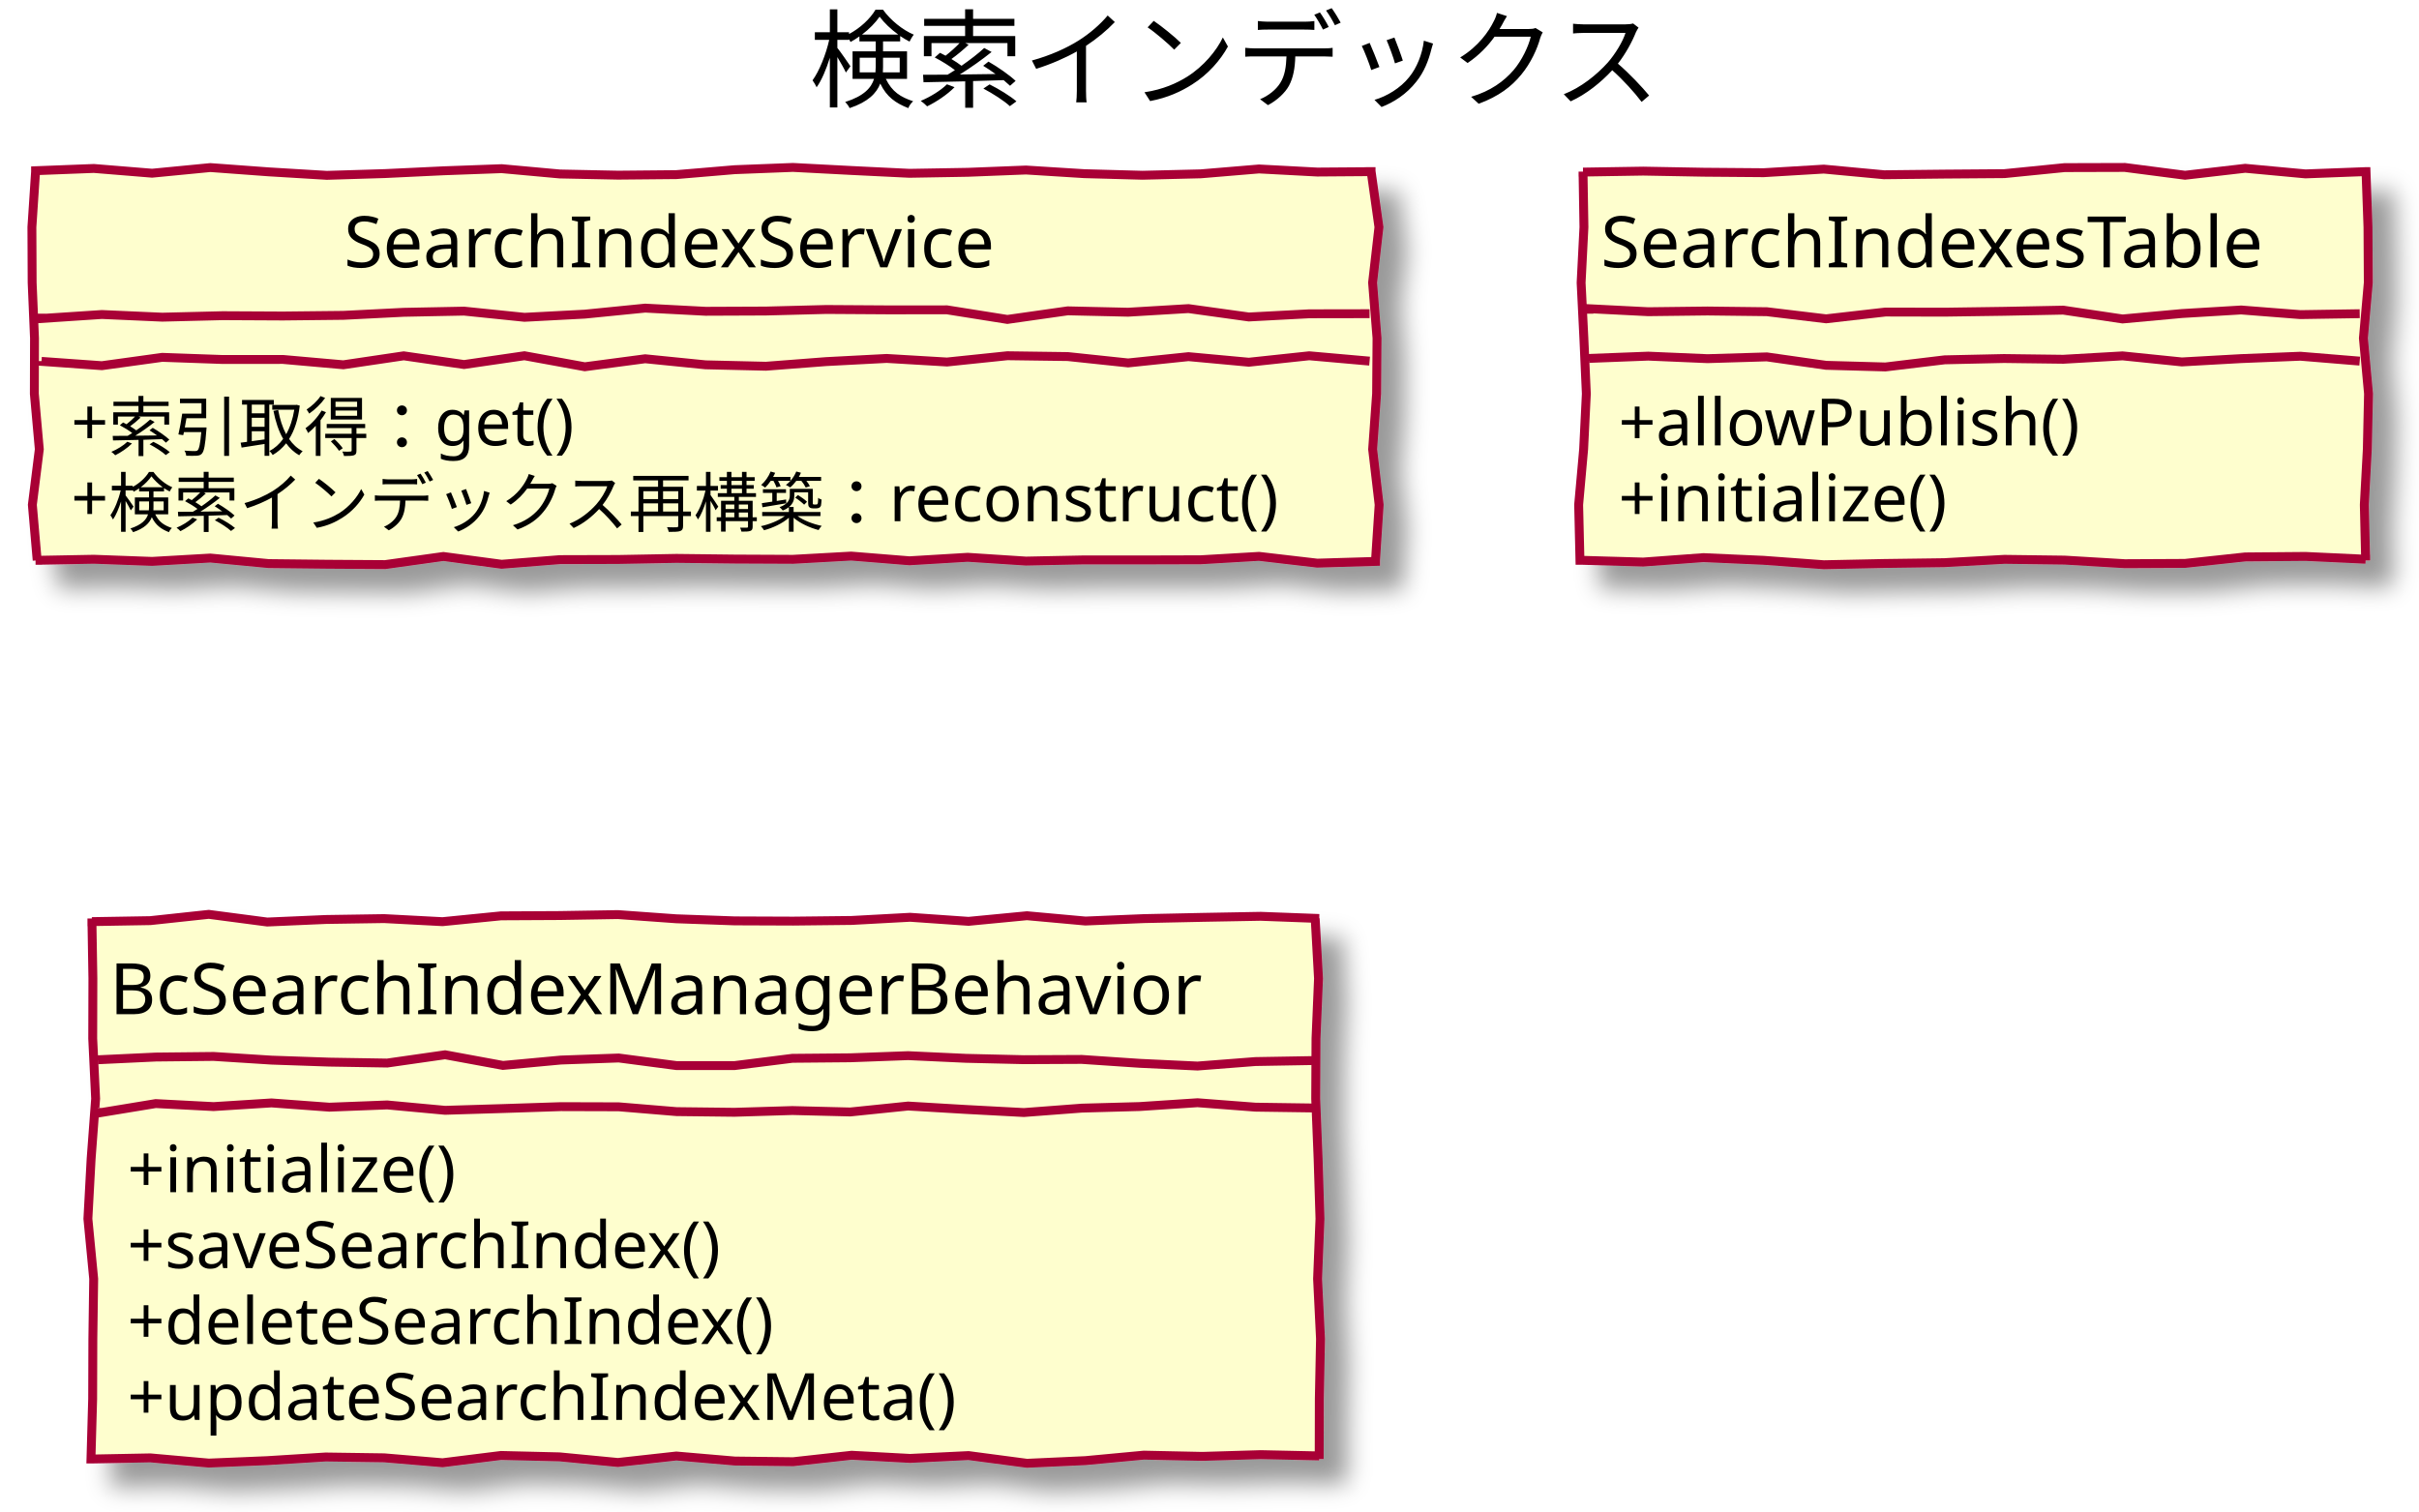
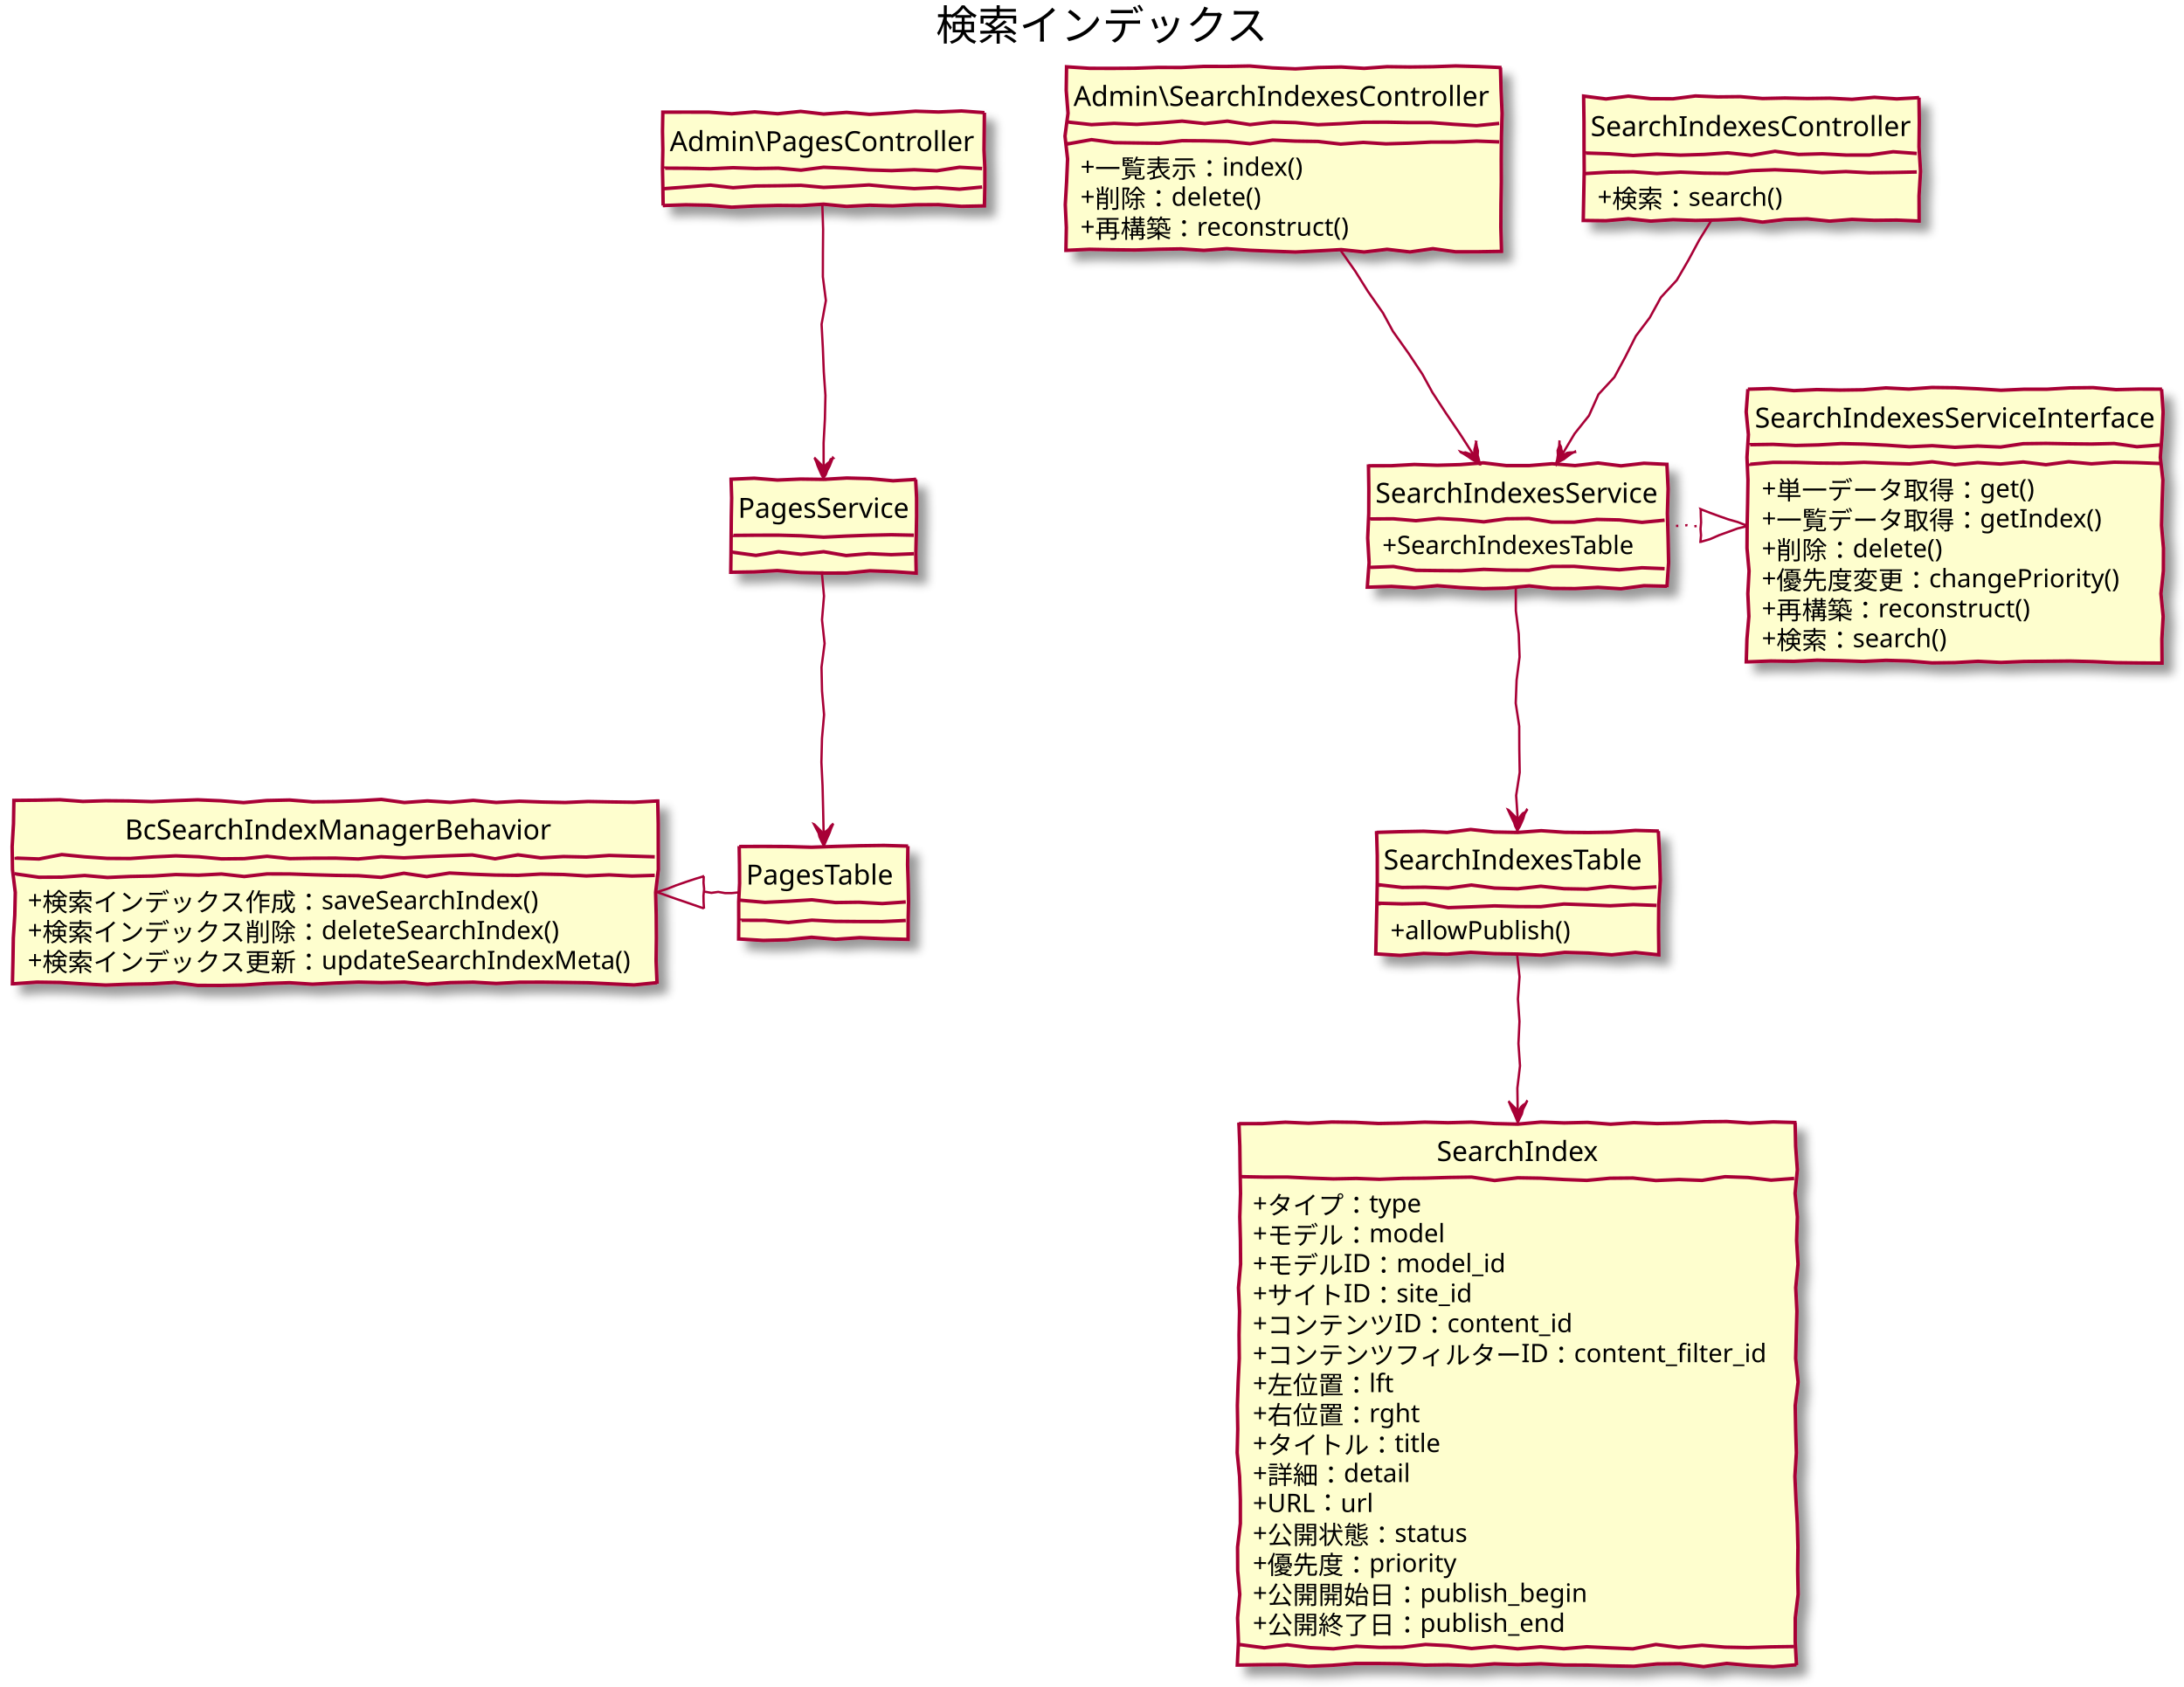
- <svg xmlns="http://www.w3.org/2000/svg" contentScriptType="application/ecmascript" contentStyleType="text/css" height="255px" preserveAspectRatio="none" style="width:408px;height:255px;" version="1.1" viewBox="0 0 408 255" width="408px" zoomAndPan="magnify">
+ <svg xmlns="http://www.w3.org/2000/svg" contentScriptType="application/ecmascript" contentStyleType="text/css" height="729px" preserveAspectRatio="none" style="width:944px;height:729px;" version="1.1" viewBox="0 0 944 729" width="944px" zoomAndPan="magnify">
  <defs>
-     <filter height="300%" id="f46t9b0" width="300%" x="-1" y="-1">
+     <filter height="300%" id="fiwjesx" width="300%" x="-1" y="-1">
      <feGaussianBlur result="blurOut" stdDeviation="2.0" />
      <feColorMatrix in="blurOut" result="blurOut2" type="matrix" values="0 0 0 0 0 0 0 0 0 0 0 0 0 0 0 0 0 0 .4 0" />
      <feOffset dx="4.0" dy="4.0" in="blurOut2" result="blurOut3" />
      <feBlend in="SourceGraphic" in2="blurOut3" mode="normal" />
    </filter>
  </defs>
  <g>
-     <text fill="#000000" font-family="sans-serif" font-size="18" lengthAdjust="spacingAndGlyphs" textLength="144" x="136.5" y="16.708">検索インデックス</text>
-     <polygon fill="#FEFECE" filter="url(#f46t9b0)" points="6,28.953,6,28.799,15.826,28.419,25.652,29.222,35.478,28.269,45.304,28.992,55.13,29.584,64.957,29.282,74.783,28.815,84.609,28.455,94.435,29.351,104.261,29.551,114.087,29.458,123.913,28.627,133.739,28.245,143.565,28.759,153.391,29.238,163.217,29.07,173.043,28.683,182.87,29.298,192.696,29.567,202.522,29.327,212.348,28.505,222.174,29.026,232,28.953,231.263,28.953,232.579,38.321,231.508,47.69,232.256,57.058,232.185,66.426,231.515,75.795,232.613,85.163,232,94.531,232,94.713,222.174,95.005,212.348,93.859,202.522,94.435,192.696,94.462,182.87,94.456,173.043,94.655,163.217,94.017,153.391,94.606,143.565,93.812,133.739,94.359,123.913,94.314,114.087,94.2,104.261,94.385,94.435,94.412,84.609,95.194,74.783,93.879,64.957,95.25,55.13,95.187,45.304,95.078,35.478,94.144,25.652,94.708,15.826,94.347,6,94.531,6.271,94.531,5.457,85.163,6.63,75.795,5.793,66.426,5.82,57.058,5.423,47.69,5.381,38.321,6,28.953" style="stroke: #A80036; stroke-width: 1.5;" />
-     <text fill="#000000" font-family="sans-serif" font-size="12" lengthAdjust="spacingAndGlyphs" textLength="122" x="58" y="45.092">SearchIndexService</text>
-     <path d="M7,52.922 L7,53.73 L17.182,53.058 L27.364,53.509 L37.545,53.258 L47.727,53.311 L57.909,53.201 L68.091,52.688 L78.273,52.488 L88.454,53.532 L98.636,52.997 L108.818,51.981 L119,52.515 L129.182,52.473 L139.364,52.21 L149.546,52.275 L159.727,52.272 L169.909,53.89 L180.091,52.441 L190.273,52.671 L200.454,52.062 L210.636,53.477 L220.818,52.94 L231,52.922 " fill="#FEFECE" style="stroke: #A80036; stroke-width: 1.5;" />
-     <path d="M7,60.922 L7,60.966 L17.182,61.692 L27.364,60.286 L37.545,60.648 L47.727,60.64 L57.909,61.541 L68.091,60.031 L78.273,61.498 L88.454,60.015 L98.636,61.874 L108.818,60.525 L119,61.547 L129.182,61.785 L139.364,61.003 L149.546,60.471 L159.727,61.072 L169.909,60.014 L180.091,60.153 L190.273,61.229 L200.454,60.169 L210.636,61.108 L220.818,60.022 L231,60.922 " fill="#FEFECE" style="stroke: #A80036; stroke-width: 1.5;" />
-     <text fill="#000000" font-family="sans-serif" font-size="11" lengthAdjust="spacingAndGlyphs" textLength="90" x="12" y="75.132">+索引取得：get()</text>
-     <text fill="#000000" font-family="sans-serif" font-size="11" lengthAdjust="spacingAndGlyphs" textLength="214" x="12" y="87.937">+検索インデックス再構築：reconstruct()</text>
-     <polygon fill="#FEFECE" filter="url(#f46t9b0)" points="267,28.953,267,29.032,277.154,28.868,287.308,29.054,297.462,29.136,307.615,28.529,317.769,29.482,327.923,29.371,338.077,29.293,348.231,28.277,358.385,28.248,368.538,29.566,378.692,28.392,388.846,29.338,399,28.953,399.064,28.953,399.394,38.321,399.448,47.69,398.622,57.058,399.486,66.426,399.283,75.795,398.777,85.163,399,94.531,399,94.343,388.846,93.869,378.692,93.956,368.538,95.047,358.385,95.098,348.231,94.492,338.077,94.362,327.923,94.925,317.769,95.062,307.615,95.274,297.462,94.526,287.308,94.073,277.154,94.82,267,94.531,266.484,94.531,266.262,85.163,267.103,75.795,267.56,66.426,267.144,57.058,266.679,47.69,267.155,38.321,267,28.953" style="stroke: #A80036; stroke-width: 1.5;" />
-     <text fill="#000000" font-family="sans-serif" font-size="12" lengthAdjust="spacingAndGlyphs" textLength="126" x="270" y="45.092">SearchIndexesTable</text>
-     <path d="M268,52.922 L268,52.08 L278,52.587 L288,52.467 L298,52.587 L308,53.786 L318,52.642 L328,52.663 L338,52.521 L348,52.322 L358,53.812 L368,52.895 L378,52.295 L388,53.078 L398,52.922 " fill="#FEFECE" style="stroke: #A80036; stroke-width: 1.5;" />
-     <path d="M268,60.922 L268,60.466 L278,60.081 L288,60.509 L298,60.209 L308,61.63 L318,61.907 L328,60.704 L338,60.483 L348,60.611 L358,60.038 L368,61.059 L378,60.5 L388,60.097 L398,60.922 " fill="#FEFECE" style="stroke: #A80036; stroke-width: 1.5;" />
-     <text fill="#000000" font-family="sans-serif" font-size="11" lengthAdjust="spacingAndGlyphs" textLength="87" x="273" y="75.132">+allowPublish()</text>
-     <text fill="#000000" font-family="sans-serif" font-size="11" lengthAdjust="spacingAndGlyphs" textLength="62" x="273" y="87.937">+initialize()</text>
-     <polygon fill="#FEFECE" filter="url(#f46t9b0)" points="15.5,154.953,15.5,155.482,25.357,155.315,35.214,154.255,45.071,155.551,54.929,155.123,64.786,154.971,74.643,155.49,84.5,154.508,94.357,154.456,104.214,154.295,114.071,155.004,123.929,155.357,133.786,155.395,143.643,155.285,153.5,154.749,163.357,155.434,173.214,154.487,183.071,155.383,192.929,154.974,202.786,154.764,212.643,154.585,222.5,154.953,221.825,154.953,222.387,165.085,221.963,175.217,221.912,185.349,222.318,195.481,222.632,205.613,222.228,215.745,222.723,225.877,222.522,236.009,222.5,246.141,222.5,245.616,212.643,245.403,202.786,245.697,192.929,245.489,183.071,246.412,173.214,246.863,163.357,245.561,153.5,246.04,143.643,245.509,133.786,246.596,123.929,246.482,114.071,245.635,104.214,246.725,94.357,245.777,84.5,245.542,74.643,246.771,64.786,245.94,54.929,245.8,45.071,246.417,35.214,246.828,25.357,245.95,15.5,246.141,15.343,246.141,15.627,236.009,15.661,225.877,15.802,215.745,14.825,205.613,15.371,195.481,16.13,185.349,15.638,175.217,15.667,165.085,15.5,154.953" style="stroke: #A80036; stroke-width: 1.5;" />
-     <text fill="#000000" font-family="sans-serif" font-size="12" lengthAdjust="spacingAndGlyphs" textLength="201" x="18.5" y="171.092">BcSearchIndexManagerBehavior</text>
-     <path d="M16.5,178.922 L16.5,178.788 L26.262,178.329 L36.024,178.226 L45.786,178.848 L55.548,179.184 L65.309,179.342 L75.071,177.945 L84.833,179.744 L94.595,178.836 L104.357,178.489 L114.119,179.772 L123.881,179.772 L133.643,178.543 L143.405,178.455 L153.167,178.094 L162.929,178.545 L172.69,178.774 L182.452,178.729 L192.214,179.387 L201.976,179.846 L211.738,179.09 L221.5,178.922 " fill="#FEFECE" style="stroke: #A80036; stroke-width: 1.5;" />
-     <path d="M16.5,186.922 L16.5,187.786 L26.262,186.179 L36.024,186.687 L45.786,186.068 L55.548,186.787 L65.309,186.409 L75.071,187.314 L84.833,187.017 L94.595,186.696 L104.357,186.724 L114.119,187.535 L123.881,187.648 L133.643,187.353 L143.405,187.596 L153.167,186.593 L162.929,187.171 L172.69,187.689 L182.452,186.948 L192.214,186.679 L201.976,186.035 L211.738,186.783 L221.5,186.922 " fill="#FEFECE" style="stroke: #A80036; stroke-width: 1.5;" />
-     <text fill="#000000" font-family="sans-serif" font-size="11" lengthAdjust="spacingAndGlyphs" textLength="62" x="21.5" y="201.132">+initialize()</text>
-     <text fill="#000000" font-family="sans-serif" font-size="11" lengthAdjust="spacingAndGlyphs" textLength="114" x="21.5" y="213.937">+saveSearchIndex()</text>
-     <text fill="#000000" font-family="sans-serif" font-size="11" lengthAdjust="spacingAndGlyphs" textLength="122" x="21.5" y="226.742">+deleteSearchIndex()</text>
-     <text fill="#000000" font-family="sans-serif" font-size="11" lengthAdjust="spacingAndGlyphs" textLength="153" x="21.5" y="239.546">+updateSearchIndexMeta()</text>
+     <text fill="#000000" font-family="sans-serif" font-size="18" lengthAdjust="spacingAndGlyphs" textLength="144" x="404.5" y="17.402">検索インデックス</text>
+     <polygon fill="#FEFECE" filter="url(#fiwjesx)" points="461,29.199,461,28.875,470.895,29.526,480.789,29.558,490.684,29.483,500.579,29.141,510.474,29.183,520.368,28.691,530.263,28.712,540.158,28.529,550.053,29.347,559.947,29.768,569.842,29.172,579.737,28.964,589.632,29.546,599.526,28.821,609.421,28.951,619.316,28.834,629.211,28.492,639.105,28.766,649,29.199,648.552,29.199,648.8,39.074,649.251,48.949,648.969,58.824,648.88,68.698,648.92,78.573,648.759,88.448,648.711,98.323,649,108.197,649,108.641,639.105,108.808,629.211,108.832,619.316,107.476,609.421,108.891,599.526,107.752,589.632,108.919,579.737,107.877,569.842,108.427,559.947,108.93,550.053,108.573,540.158,108.164,530.263,107.475,520.368,108.211,510.474,107.56,500.579,107.728,490.684,108.049,480.789,107.94,470.895,107.74,461,108.197,460.728,108.197,460.908,98.323,460.447,88.448,461.024,78.573,461.449,68.698,460.325,58.824,461.637,48.949,460.857,39.074,461,29.199" style="stroke: #A80036; stroke-width: 1.5;" />
+     <text fill="#000000" font-family="sans-serif" font-size="12" lengthAdjust="spacingAndGlyphs" textLength="182" x="464" y="45.801">Admin\SearchIndexesController</text>
+     <path d="M462,53.332 L462,52.792 L471.789,53.868 L481.579,53.326 L491.368,53.747 L501.158,53.133 L510.947,52.349 L520.737,53.418 L530.526,52.352 L540.316,53.867 L550.105,52.725 L559.895,52.983 L569.684,53.9 L579.474,53.47 L589.263,52.837 L599.053,52.795 L608.842,52.975 L618.632,52.98 L628.421,53.73 L638.211,54.316 L648,53.332 " fill="#FEFECE" style="stroke: #A80036; stroke-width: 1.5;" />
+     <path d="M462,61.332 L462,62.118 L471.789,60.362 L481.579,61.661 L491.368,61.794 L501.158,61.92 L510.947,60.81 L520.737,60.875 L530.526,61.116 L540.316,62.116 L550.105,60.547 L559.895,60.994 L569.684,61.141 L579.474,62.274 L589.263,61.54 L599.053,62.176 L608.842,61.888 L618.632,61.406 L628.421,61.403 L638.211,60.972 L648,61.332 " fill="#FEFECE" style="stroke: #A80036; stroke-width: 1.5;" />
+     <text fill="#000000" font-family="sans-serif" font-size="11" lengthAdjust="spacingAndGlyphs" textLength="102" x="467" y="75.967">+一覧表示：index()</text>
+     <text fill="#000000" font-family="sans-serif" font-size="11" lengthAdjust="spacingAndGlyphs" textLength="82" x="467" y="88.922">+削除：delete()</text>
+     <text fill="#000000" font-family="sans-serif" font-size="11" lengthAdjust="spacingAndGlyphs" textLength="124" x="467" y="101.877">+再構築：reconstruct()</text>
+     <polygon fill="#FEFECE" filter="url(#fiwjesx)" points="684.5,42.199,684.5,41.532,694.167,42.774,703.833,41.564,713.5,42.656,723.167,42.705,732.833,41.474,742.5,41.877,752.167,41.778,761.833,42.582,771.5,42.364,781.167,42.577,790.833,42.444,800.5,42.935,810.167,42.057,819.833,42.748,829.5,42.199,829.434,42.199,829.581,52.817,829.447,63.434,830.12,74.052,829.468,84.669,829.5,95.287,829.5,95.539,819.833,95.124,810.167,95.239,800.5,94.814,790.833,95.575,781.167,94.587,771.5,94.852,761.833,96.001,752.167,94.612,742.5,95.074,732.833,95.271,723.167,94.934,713.5,95.566,703.833,94.553,694.167,95.398,684.5,95.287,684.333,95.287,684.538,84.669,684.746,74.052,684.669,63.434,684.652,52.817,684.5,42.199" style="stroke: #A80036; stroke-width: 1.5;" />
+     <text fill="#000000" font-family="sans-serif" font-size="12" lengthAdjust="spacingAndGlyphs" textLength="139" x="687.5" y="58.801">SearchIndexesController</text>
+     <path d="M685.5,66.332 L685.5,66.147 L695.714,66.472 L705.929,67.213 L716.143,66.615 L726.357,67.06 L736.571,66.751 L746.786,66.056 L757,67.115 L767.214,65.394 L777.429,66.757 L787.643,66.47 L797.857,67.019 L808.071,67.01 L818.286,65.588 L828.5,66.332 " fill="#FEFECE" style="stroke: #A80036; stroke-width: 1.5;" />
+     <path d="M685.5,74.332 L685.5,74.998 L695.714,74.397 L705.929,74.258 L716.143,74.987 L726.357,74.397 L736.571,74.836 L746.786,74.958 L757,73.732 L767.214,73.37 L777.429,73.808 L787.643,74.604 L797.857,74.155 L808.071,74.692 L818.286,74.543 L828.5,74.332 " fill="#FEFECE" style="stroke: #A80036; stroke-width: 1.5;" />
+     <text fill="#000000" font-family="sans-serif" font-size="11" lengthAdjust="spacingAndGlyphs" textLength="86" x="690.5" y="88.967">+検索：search()</text>
+     <polygon fill="#FEFECE" filter="url(#fiwjesx)" points="755.5,168.199,755.5,168.22,765.444,167.925,775.389,168.838,785.333,168.389,795.278,168.613,805.222,168.47,815.167,167.653,825.111,168.166,835.056,167.468,845,167.595,854.944,168.05,864.889,168.678,874.833,168.231,884.778,168.231,894.722,167.647,904.667,167.538,914.611,168.411,924.556,168.172,934.5,168.199,934.298,168.199,934.973,178.021,934.52,187.843,933.762,197.665,934.873,207.487,934.521,217.309,934.274,227.131,935.119,236.953,935.081,246.775,934.021,256.597,934.996,266.419,934.423,276.241,934.5,286.062,934.5,286.598,924.556,286.537,914.611,286.424,904.667,285.951,894.722,285.706,884.778,285.797,874.833,285.889,864.889,286.32,854.944,285.814,845,286.39,835.056,286.511,825.111,285.678,815.167,285.398,805.222,285.877,795.278,285.53,785.333,285.335,775.389,285.836,765.444,285.692,755.5,286.062,754.79,286.062,755.087,276.241,755.925,266.419,755.479,256.597,756.003,246.775,755.121,236.953,755.178,227.131,755.386,217.309,755.529,207.487,755.101,197.665,755.721,187.843,754.754,178.021,755.5,168.199" style="stroke: #A80036; stroke-width: 1.5;" />
+     <text fill="#000000" font-family="sans-serif" font-size="12" lengthAdjust="spacingAndGlyphs" textLength="173" x="758.5" y="184.801">SearchIndexesServiceInterface</text>
+     <path d="M756.5,192.332 L756.5,192.203 L766.333,192.061 L776.167,192.544 L786,192.297 L795.833,191.731 L805.667,191.944 L815.5,192.417 L825.333,193.091 L835.167,192.63 L845,193.326 L854.833,192.774 L864.667,193.221 L874.5,191.771 L884.333,191.643 L894.167,191.817 L904,191.915 L913.833,191.688 L923.667,193.085 L933.5,192.332 " fill="#FEFECE" style="stroke: #A80036; stroke-width: 1.5;" />
+     <path d="M756.5,200.332 L756.5,200.659 L766.333,199.847 L776.167,199.876 L786,200.145 L795.833,200.234 L805.667,199.836 L815.5,200.22 L825.333,200.509 L835.167,199.597 L845,200.841 L854.833,199.951 L864.667,200.554 L874.5,199.669 L884.333,200.858 L894.167,199.567 L904,200.47 L913.833,199.768 L923.667,199.958 L933.5,200.332 " fill="#FEFECE" style="stroke: #A80036; stroke-width: 1.5;" />
+     <text fill="#000000" font-family="sans-serif" font-size="11" lengthAdjust="spacingAndGlyphs" textLength="122" x="761.5" y="214.967">+単一データ取得：get()</text>
+     <text fill="#000000" font-family="sans-serif" font-size="11" lengthAdjust="spacingAndGlyphs" textLength="152" x="761.5" y="227.922">+一覧データ取得：getIndex()</text>
+     <text fill="#000000" font-family="sans-serif" font-size="11" lengthAdjust="spacingAndGlyphs" textLength="82" x="761.5" y="240.877">+削除：delete()</text>
+     <text fill="#000000" font-family="sans-serif" font-size="11" lengthAdjust="spacingAndGlyphs" textLength="161" x="761.5" y="253.832">+優先度変更：changePriority()</text>
+     <text fill="#000000" font-family="sans-serif" font-size="11" lengthAdjust="spacingAndGlyphs" textLength="124" x="761.5" y="266.787">+再構築：reconstruct()</text>
+     <text fill="#000000" font-family="sans-serif" font-size="11" lengthAdjust="spacingAndGlyphs" textLength="86" x="761.5" y="279.742">+検索：search()</text>
+     <polygon fill="#FEFECE" filter="url(#fiwjesx)" points="591.5,200.699,591.5,201.322,601.423,201.298,611.346,200.754,621.269,201.101,631.192,200.817,641.115,200.042,651.038,201.235,660.962,201.239,670.885,200.435,680.808,201.24,690.731,200.111,700.654,201.355,710.577,200.226,720.5,200.699,720.505,200.699,721.008,211.317,720.7,221.934,721.005,232.552,721.231,243.169,720.5,253.787,720.5,253.371,710.577,253.133,700.654,254.471,690.731,253.852,680.808,254.395,670.885,254.308,660.962,253.226,651.038,254.187,641.115,254.42,631.192,253.938,621.269,253.132,611.346,254.054,601.423,253.445,591.5,253.787,590.994,253.787,591.774,243.169,591.165,232.552,591.62,221.934,591.658,211.317,591.5,200.699" style="stroke: #A80036; stroke-width: 1.5;" />
+     <text fill="#000000" font-family="sans-serif" font-size="12" lengthAdjust="spacingAndGlyphs" textLength="123" x="594.5" y="217.301">SearchIndexesService</text>
+     <path d="M592.5,224.832 L592.5,224.29 L602.269,224.23 L612.038,225.061 L621.808,224.075 L631.577,224.606 L641.346,225.549 L651.115,224.23 L660.885,224.104 L670.654,225.659 L680.423,225.684 L690.192,224.496 L699.962,224.714 L709.731,225.773 L719.5,224.832 " fill="#FEFECE" style="stroke: #A80036; stroke-width: 1.5;" />
+     <text fill="#000000" font-family="sans-serif" font-size="11" lengthAdjust="spacingAndGlyphs" textLength="116" x="597.5" y="239.467">+SearchIndexesTable</text>
+     <path d="M592.5,245.787 L592.5,245.216 L602.269,244.857 L612.038,246.505 L621.808,246.615 L631.577,246.676 L641.346,246.095 L651.115,246.433 L660.885,246.473 L670.654,244.832 L680.423,244.798 L690.192,245.605 L699.962,246.272 L709.731,245.392 L719.5,245.787 " fill="#FEFECE" style="stroke: #A80036; stroke-width: 1.5;" />
+     <polygon fill="#FEFECE" filter="url(#fiwjesx)" points="595,359.199,595,359.776,605.167,359.469,615.333,359.27,625.5,359.797,635.667,358.519,645.833,359.605,656,359.801,666.167,359.037,676.333,359.742,686.5,359.844,696.667,359.694,706.833,358.913,717,359.199,716.794,359.199,717.319,369.817,717.65,380.434,716.956,391.052,716.879,401.67,717,412.287,717,412.685,706.833,411.649,696.667,412.678,686.5,411.912,676.333,411.614,666.167,412.839,656,412.358,645.833,412.177,635.667,411.602,625.5,412.431,615.333,412.084,605.167,412.93,595,412.287,594.655,412.287,594.883,401.67,595.128,391.052,595.313,380.434,595.303,369.817,595,359.199" style="stroke: #A80036; stroke-width: 1.5;" />
+     <text fill="#000000" font-family="sans-serif" font-size="12" lengthAdjust="spacingAndGlyphs" textLength="116" x="598" y="375.801">SearchIndexesTable</text>
+     <path d="M596,383.332 L596,382.414 L606,383.569 L616,383.454 L626,383.877 L636,382.526 L646,383.837 L656,384.14 L666,383.049 L676,384.111 L686,384.294 L696,383.135 L706,383.928 L716,383.332 " fill="#FEFECE" style="stroke: #A80036; stroke-width: 1.5;" />
+     <path d="M596,391.332 L596,390.384 L606,390.67 L616,390.465 L626,392.301 L636,391.943 L646,391.533 L656,391.828 L666,391.876 L676,390.726 L686,391.084 L696,391.492 L706,390.967 L716,391.332 " fill="#FEFECE" style="stroke: #A80036; stroke-width: 1.5;" />
+     <text fill="#000000" font-family="sans-serif" font-size="11" lengthAdjust="spacingAndGlyphs" textLength="83" x="601" y="405.967">+allowPublish()</text>
+     <polygon fill="#FEFECE" filter="url(#fiwjesx)" points="6,346.199,6,345.942,15.929,345.85,25.857,345.656,35.786,346.391,45.714,346.095,55.643,346.183,65.571,346.473,75.5,346.058,85.429,345.693,95.357,346.111,105.286,346.902,115.214,345.996,125.143,345.78,135.071,346.568,145,346.449,154.929,346.115,164.857,345.512,174.786,346.864,184.714,346.168,194.643,346.774,204.571,345.931,214.5,346.836,224.429,346.287,234.357,346.645,244.286,346.856,254.214,346.418,264.143,346.604,274.071,346.744,284,346.199,284.287,346.199,284.496,356.074,284.513,365.949,284.549,375.824,283.386,385.698,283.634,395.573,283.703,405.448,283.58,415.322,284,425.197,284,424.708,274.071,425.701,264.143,425.239,254.214,424.751,244.286,424.616,234.357,424.493,224.429,424.529,214.5,425.064,204.571,424.491,194.643,424.697,184.714,425.394,174.786,424.474,164.857,424.701,154.929,424.464,145,424.861,135.071,425.382,125.143,424.735,115.214,425.084,105.286,425.749,95.357,425.931,85.429,425.903,75.5,424.637,65.571,425.214,55.643,425.373,45.714,425.764,35.786,425.245,25.857,424.63,15.929,424.489,6,425.197,5.37,425.197,5.6,415.322,5.76,405.448,6.386,395.573,6.601,385.698,5.39,375.824,5.25,365.949,5.83,356.074,6,346.199" style="stroke: #A80036; stroke-width: 1.5;" />
+     <text fill="#000000" font-family="sans-serif" font-size="12" lengthAdjust="spacingAndGlyphs" textLength="182" x="54" y="362.801">BcSearchIndexManagerBehavior</text>
+     <path d="M7,370.332 L7,370.888 L16.857,371.26 L26.714,369.351 L36.571,370.34 L46.429,371.005 L56.286,371.059 L66.143,370.383 L76,369.913 L85.857,370.304 L95.714,371.213 L105.571,371.118 L115.429,370.11 L125.286,371.111 L135.143,370.935 L145,370.897 L154.857,371.257 L164.714,370.304 L174.571,370.772 L184.429,370.255 L194.286,369.864 L204.143,369.52 L214,371.18 L223.857,369.478 L233.714,370.773 L243.571,370.216 L253.429,370.421 L263.286,369.731 L273.143,370.032 L283,370.332 " fill="#FEFECE" style="stroke: #A80036; stroke-width: 1.5;" />
+     <path d="M7,378.332 L7,377.758 L16.857,379.161 L26.714,379.108 L36.571,378.397 L46.429,379.259 L56.286,378.816 L66.143,378.627 L76,377.991 L85.857,378.26 L95.714,377.76 L105.571,378.844 L115.429,377.713 L125.286,377.741 L135.143,378.073 L145,378.35 L154.857,378.482 L164.714,379.204 L174.571,377.434 L184.429,378.888 L194.286,377.336 L204.143,377.845 L214,378.209 L223.857,378.337 L233.714,377.787 L243.571,377.975 L253.429,378.586 L263.286,378.139 L273.143,378.637 L283,378.332 " fill="#FEFECE" style="stroke: #A80036; stroke-width: 1.5;" />
+     <text fill="#000000" font-family="sans-serif" font-size="11" lengthAdjust="spacingAndGlyphs" textLength="228" x="12" y="392.967">+検索インデックス作成：saveSearchIndex()</text>
+     <text fill="#000000" font-family="sans-serif" font-size="11" lengthAdjust="spacingAndGlyphs" textLength="236" x="12" y="405.922">+検索インデックス削除：deleteSearchIndex()</text>
+     <text fill="#000000" font-family="sans-serif" font-size="11" lengthAdjust="spacingAndGlyphs" textLength="266" x="12" y="418.877">+検索インデックス更新：updateSearchIndexMeta()</text>
+     <polygon fill="#FEFECE" filter="url(#fiwjesx)" points="535.5,485.199,535.5,485.67,545.542,485.645,555.583,485.036,565.625,485.48,575.667,484.954,585.708,485.087,595.75,485.59,605.792,485.413,615.833,485.012,625.875,485.265,635.917,485.012,645.958,485.623,656,485.866,666.042,484.98,676.083,485.347,686.125,485.117,696.167,485.89,706.208,485.229,716.25,485.627,726.292,485.422,736.333,484.842,746.375,484.732,756.417,485.413,766.458,484.901,776.5,485.199,775.909,485.199,776.131,495.393,776.869,505.587,775.889,515.781,776.886,525.975,776.551,536.169,777.157,546.362,776.172,556.556,776.681,566.75,776.398,576.944,776.147,587.138,777.199,597.332,775.946,607.526,776.143,617.72,776.452,627.913,775.816,638.107,776.283,648.301,776.849,658.495,777.115,668.689,777.001,678.883,777.21,689.077,775.972,699.27,775.944,709.464,776.5,719.658,776.5,719.537,766.458,720.378,756.417,719.853,746.375,718.937,736.333,720.343,726.292,719.054,716.25,719.16,706.208,720.184,696.167,720.007,686.125,719.682,676.083,719.638,666.042,719.101,656,719.459,645.958,719.125,635.917,719.904,625.875,719.552,615.833,719.691,605.792,719.09,595.75,718.968,585.708,718.974,575.667,719.765,565.625,720.192,555.583,719.446,545.542,719.493,535.5,719.658,534.805,719.658,535.297,709.464,534.924,699.27,535.866,689.077,534.974,678.883,534.914,668.689,536.129,658.495,536.127,648.301,535.792,638.107,534.754,627.913,534.991,617.72,534.829,607.526,535.167,597.332,535.666,587.138,535.56,576.944,535.778,566.75,535.311,556.556,536.227,546.362,536.148,536.169,535.883,525.975,536.195,515.781,536.021,505.587,535.892,495.393,535.5,485.199" style="stroke: #A80036; stroke-width: 1.5;" />
+     <text fill="#000000" font-family="sans-serif" font-size="12" lengthAdjust="spacingAndGlyphs" textLength="70" x="621" y="501.801">SearchIndex</text>
+     <path d="M536.5,509.332 L536.5,508.572 L546.458,508.752 L556.417,508.738 L566.375,509.201 L576.333,509.534 L586.292,509.336 L596.25,509.705 L606.208,509.309 L616.167,509.199 L626.125,508.915 L636.083,508.765 L646.042,510.229 L656,509.064 L665.958,509.23 L675.917,509.792 L685.875,510.177 L695.833,509.25 L705.792,509.156 L715.75,510.237 L725.708,509.797 L735.667,510.18 L745.625,508.586 L755.583,508.932 L765.542,510.071 L775.5,509.332 " fill="#FEFECE" style="stroke: #A80036; stroke-width: 1.5;" />
+     <text fill="#000000" font-family="sans-serif" font-size="11" lengthAdjust="spacingAndGlyphs" textLength="76" x="541.5" y="523.967">+タイプ：type</text>
+     <text fill="#000000" font-family="sans-serif" font-size="11" lengthAdjust="spacingAndGlyphs" textLength="86" x="541.5" y="536.922">+モデル：model</text>
+     <text fill="#000000" font-family="sans-serif" font-size="11" lengthAdjust="spacingAndGlyphs" textLength="113" x="541.5" y="549.877">+モデルID：model_id</text>
+     <text fill="#000000" font-family="sans-serif" font-size="11" lengthAdjust="spacingAndGlyphs" textLength="99" x="541.5" y="562.832">+サイトID：site_id</text>
+     <text fill="#000000" font-family="sans-serif" font-size="11" lengthAdjust="spacingAndGlyphs" textLength="143" x="541.5" y="575.787">+コンテンツID：content_id</text>
+     <text fill="#000000" font-family="sans-serif" font-size="11" lengthAdjust="spacingAndGlyphs" textLength="229" x="541.5" y="588.742">+コンテンツフィルターID：content_filter_id</text>
+     <text fill="#000000" font-family="sans-serif" font-size="11" lengthAdjust="spacingAndGlyphs" textLength="64" x="541.5" y="601.697">+左位置：lft</text>
+     <text fill="#000000" font-family="sans-serif" font-size="11" lengthAdjust="spacingAndGlyphs" textLength="76" x="541.5" y="614.652">+右位置：rght</text>
+     <text fill="#000000" font-family="sans-serif" font-size="11" lengthAdjust="spacingAndGlyphs" textLength="84" x="541.5" y="627.607">+タイトル：title</text>
+     <text fill="#000000" font-family="sans-serif" font-size="11" lengthAdjust="spacingAndGlyphs" textLength="71" x="541.5" y="640.562">+詳細：detail</text>
+     <text fill="#000000" font-family="sans-serif" font-size="11" lengthAdjust="spacingAndGlyphs" textLength="56" x="541.5" y="653.518">+URL：url</text>
+     <text fill="#000000" font-family="sans-serif" font-size="11" lengthAdjust="spacingAndGlyphs" textLength="97" x="541.5" y="666.473">+公開状態：status</text>
+     <text fill="#000000" font-family="sans-serif" font-size="11" lengthAdjust="spacingAndGlyphs" textLength="93" x="541.5" y="679.428">+優先度：priority</text>
+     <text fill="#000000" font-family="sans-serif" font-size="11" lengthAdjust="spacingAndGlyphs" textLength="151" x="541.5" y="692.383">+公開開始日：publish_begin</text>
+     <text fill="#000000" font-family="sans-serif" font-size="11" lengthAdjust="spacingAndGlyphs" textLength="141" x="541.5" y="705.338">+公開終了日：publish_end</text>
+     <path d="M536.5,711.658 L536.5,710.891 L546.458,712.209 L556.417,710.929 L566.375,712.146 L576.333,712.64 L586.292,711.545 L596.25,712.018 L606.208,711.955 L616.167,710.767 L626.125,711.279 L636.083,712.521 L646.042,711.594 L656,712.642 L665.958,711.762 L675.917,712.612 L685.875,711.755 L695.833,712.226 L705.792,712.65 L715.75,710.775 L725.708,712.043 L735.667,711.115 L745.625,711.92 L755.583,712.117 L765.542,711.798 L775.5,711.658 " fill="#FEFECE" style="stroke: #A80036; stroke-width: 1.5;" />
+     <polygon fill="#FEFECE" filter="url(#fiwjesx)" points="286.5,48.699,286.5,48.489,296.429,48.475,306.357,48.486,316.286,49.184,326.214,48.364,336.143,49.162,346.071,48.143,356,49.294,365.929,48.579,375.857,49.428,385.786,48.812,395.714,48.053,405.643,48.403,415.571,47.958,425.5,48.699,425.491,48.699,425.411,56.726,425.319,64.752,425.688,72.779,425.671,80.805,425.5,88.832,425.5,88.987,415.571,89.185,405.643,88.437,395.714,88.496,385.786,88.98,375.857,88.687,365.929,89.211,356,88.245,346.071,88.866,336.143,88.777,326.214,89.031,316.286,89.545,306.357,88.696,296.429,88.5,286.5,88.832,286.633,88.832,286.512,80.805,286.354,72.779,286.505,64.752,286.36,56.726,286.5,48.699" style="stroke: #A80036; stroke-width: 1.5;" />
+     <text fill="#000000" font-family="sans-serif" font-size="12" lengthAdjust="spacingAndGlyphs" textLength="133" x="289.5" y="65.301">Admin\PagesController</text>
+     <path d="M287.5,72.832 L287.5,72.676 L297.286,72.73 L307.071,72.942 L316.857,72.481 L326.643,72.837 L336.429,72.68 L346.214,73.542 L356,72.293 L365.786,72.728 L375.571,73.454 L385.357,73.737 L395.143,73.353 L404.929,73.806 L414.714,72.294 L424.5,72.832 " fill="#FEFECE" style="stroke: #A80036; stroke-width: 1.5;" />
+     <path d="M287.5,80.832 L287.5,81.513 L297.286,80.782 L307.071,80.011 L316.857,81.133 L326.643,80.39 L336.429,80.287 L346.214,80.105 L356,80.997 L365.786,80.534 L375.571,79.931 L385.357,80.847 L395.143,81.522 L404.929,81.051 L414.714,81.777 L424.5,80.832 " fill="#FEFECE" style="stroke: #A80036; stroke-width: 1.5;" />
+     <polygon fill="#FEFECE" filter="url(#fiwjesx)" points="316,207.199,316,207.124,326,206.694,336,207.485,346,207.059,356,207.196,366,206.608,376,206.881,386,207.802,396,207.199,395.783,207.199,396.166,215.226,396.175,223.252,396.035,231.279,395.851,239.305,396,247.332,396,247.733,386,247.052,376,246.695,366,247.682,356,247.694,346,247.469,336,246.603,326,247.18,316,247.332,315.853,247.332,315.961,239.305,316.023,231.279,316.099,223.252,316.246,215.226,316,207.199" style="stroke: #A80036; stroke-width: 1.5;" />
+     <text fill="#000000" font-family="sans-serif" font-size="12" lengthAdjust="spacingAndGlyphs" textLength="74" x="319" y="223.801">PagesService</text>
+     <path d="M317,231.332 L317,231.409 L326.75,231.329 L336.5,231.314 L346.25,231.57 L356,232.169 L365.75,231.695 L375.5,231.344 L385.25,231.127 L395,231.332 " fill="#FEFECE" style="stroke: #A80036; stroke-width: 1.5;" />
+     <path d="M317,239.332 L317,238.734 L326.75,240.059 L336.5,238.458 L346.25,239.557 L356,238.458 L365.75,240.121 L375.5,239.282 L385.25,239.733 L395,239.332 " fill="#FEFECE" style="stroke: #A80036; stroke-width: 1.5;" />
+     <polygon fill="#FEFECE" filter="url(#fiwjesx)" points="319.5,365.699,319.5,365.88,329.929,365.829,340.357,365.887,350.786,366.186,361.214,365.827,371.643,365.551,382.071,365.41,392.5,365.699,392.421,365.699,392.287,373.726,392.556,381.752,392.711,389.779,392.521,397.805,392.5,405.832,392.5,406.012,382.071,405.74,371.643,405.255,361.214,405.993,350.786,405.093,340.357,406.19,329.929,406.461,319.5,405.832,319.265,405.832,319.316,397.805,319.292,389.779,319.674,381.752,319.628,373.726,319.5,365.699" style="stroke: #A80036; stroke-width: 1.5;" />
+     <text fill="#000000" font-family="sans-serif" font-size="12" lengthAdjust="spacingAndGlyphs" textLength="67" x="322.5" y="382.301">PagesTable</text>
+     <path d="M320.5,389.832 L320.5,389.132 L330.643,390.016 L340.786,389.536 L350.929,388.911 L361.071,390.094 L371.214,389.965 L381.357,390.537 L391.5,389.832 " fill="#FEFECE" style="stroke: #A80036; stroke-width: 1.5;" />
+     <path d="M320.5,397.832 L320.5,397.744 L330.643,397.783 L340.786,398.73 L350.929,397.703 L361.071,398.222 L371.214,398.31 L381.357,398.326 L391.5,397.832 " fill="#FEFECE" style="stroke: #A80036; stroke-width: 1.5;" />
+     <path d="M579.97,108.389 L579.278,107.943 L585.863,117.331 L591.263,125.954 L597.794,135.307 L602.078,143.211 L608.81,152.694 L614.79,161.691 L619.156,169.647 L624.961,178.532 L631.153,187.666 L636.8,196.449 " fill="none" style="stroke: #A80036; stroke-width: 1.0;" />
+     <polygon fill="#A80036" points="639.52,200.669,639.663,200.692,639.231,198.726,638.695,196.744,638.811,194.864,638.286,192.883,637.995,190.939,638.085,190.959,637.802,192.055,637.599,193.169,637.294,194.26,637.239,195.406,636.806,196.47,636.755,196.232,635.721,196.33,634.586,195.955,633.439,195.532,632.418,195.69,631.275,195.281,631.392,195.459,632.867,196.271,634.483,197.299,636.225,198.519,637.74,199.392,639.52,200.669" style="stroke: #A80036; stroke-width: 1.0;" />
+     <path d="M740.32,95.539 L739.764,95.18 L734.516,103.655 L729.779,112.46 L724.766,121.087 L717.902,128.519 L713.087,137.273 L707.071,145.252 L702.552,154.198 L697.81,162.999 L690.937,170.425 L686.815,179.627 L680.579,187.465 L675.47,196.029 " fill="none" style="stroke: #A80036; stroke-width: 1.0;" />
+     <polygon fill="#A80036" points="672.54,200.579,672.523,200.553,674.125,199.404,675.888,198.5,677.453,197.296,679.038,196.12,680.784,195.191,680.826,195.383,679.703,195.544,678.553,195.575,677.424,195.709,676.408,196.365,675.254,196.38,675.379,196.407,675.168,195.306,674.857,194.185,674.699,193.095,674.059,191.903,674.066,190.849,674.048,190.846,673.931,192.822,673.258,194.71,673.384,196.724,673.081,198.67,672.54,200.579" style="stroke: #A80036; stroke-width: 1.0;" />
+     <path d="M720.6,227.199 L720.6,227.032 L723.458,227.328 L726.316,227.264 L729.174,227.012 L732.032,227.499 L734.89,227.199 " fill="none" style="stroke: #A80036; stroke-width: 1.0; stroke-dasharray: 1.0,3.0;" />
+     <polygon fill="none" points="735.1,220.199,735.051,220.06,739.114,221.638,743.138,223.108,747.137,224.505,751.035,225.615,755.1,227.199,755.174,227.412,751.036,228.416,747.058,229.878,743.069,231.311,739.176,233.017,735.1,234.199,734.974,234.199,735.234,231.399,735.022,228.599,735.262,225.799,735.158,222.999,735.1,220.199" style="stroke: #A80036; stroke-width: 1.0;" />
+     <path d="M656,254.039 L655.175,254.039 L655.2,264.015 L656.451,273.991 L656.812,283.967 L655.524,293.943 L655.148,303.919 L656.661,313.895 L656.696,323.871 L656.864,333.847 L655.334,343.823 L656,353.799 " fill="none" style="stroke: #A80036; stroke-width: 1.0;" />
+     <polygon fill="#A80036" points="656,359.079,655.772,358.978,656.854,357.303,657.668,355.509,658.445,353.699,658.984,351.783,660,350.079,659.921,350,659.32,350.999,658.236,351.515,657.482,352.362,656.837,353.316,656,354.079,656.063,354.142,655.357,353.436,654.522,352.602,653.509,351.588,652.693,350.772,652,350.079,651.84,350.008,652.674,351.823,653.52,353.644,654.434,355.494,654.974,357.179,656,359.079" style="stroke: #A80036; stroke-width: 1.0;" />
+     <path d="M656,412.569 L655.756,412.569 L656.793,422.191 L656.092,431.812 L656.769,441.433 L656.323,451.055 L656.996,460.676 L655.859,470.298 L656,479.919 " fill="none" style="stroke: #A80036; stroke-width: 1.0;" />
+     <polygon fill="#A80036" points="656,485.029,656.06,485.056,656.899,483.274,657.778,481.508,658.254,479.564,659.138,477.801,660,476.029,659.975,476.004,659.368,476.998,658.36,477.589,657.529,478.359,656.943,479.372,656,480.029,656.141,480.17,655.374,479.404,654.435,478.464,653.561,477.59,652.94,476.969,652,476.029,652.198,476.117,652.932,477.888,653.682,479.666,654.552,481.497,655.301,483.274,656,485.029" style="stroke: #A80036; stroke-width: 1.0;" />
+     <path d="M356,88.889 L355.454,88.889 L355.774,99.142 L355.69,109.395 L355.666,119.647 L356.978,129.9 L355.12,140.153 L355.661,150.406 L356.07,160.658 L356.777,170.911 L356.55,181.164 L355.987,191.417 L356,201.669 " fill="none" style="stroke: #A80036; stroke-width: 1.0;" />
+     <polygon fill="#A80036" points="356,206.849,355.793,206.757,356.929,205.107,357.599,203.249,358.553,201.517,359.274,199.682,360,197.849,360.175,198.024,359.041,198.49,358.549,199.599,357.656,200.305,356.837,201.086,356,201.849,355.851,201.7,355.166,201.015,354.384,200.233,353.584,199.433,352.96,198.81,352,197.849,352.044,197.869,352.866,199.679,353.426,201.372,354.189,203.155,354.988,204.955,356,206.849" style="stroke: #A80036; stroke-width: 1.0;" />
+     <path d="M356,247.389 L355.24,247.389 L356.158,257.642 L355.305,267.895 L356.418,278.147 L355.084,288.4 L355.308,298.653 L356.193,308.906 L355.29,319.158 L355.04,329.411 L355.534,339.664 L355.782,349.916 L356,360.169 " fill="none" style="stroke: #A80036; stroke-width: 1.0;" />
+     <polygon fill="#A80036" points="356,365.349,356.163,365.421,356.934,363.609,357.731,361.808,358.549,360.015,359.194,358.146,360,356.349,359.903,356.252,359.084,357.033,358.476,358.026,357.691,358.84,356.756,359.505,356,360.349,355.912,360.262,355.048,359.397,354.458,358.808,353.697,358.047,352.774,357.123,352,356.349,351.842,356.279,352.796,358.148,353.823,360.048,354.194,361.658,355.048,363.482,356,365.349" style="stroke: #A80036; stroke-width: 1.0;" />
+     <path d="M304.53,385.699 L304.53,385.386 L307.486,385.908 L310.442,385.495 L313.398,386.01 L316.354,386.004 L319.31,385.699 " fill="none" style="stroke: #A80036; stroke-width: 1.0;" />
+     <polygon fill="none" points="304.29,392.699,304.268,392.636,300.279,391.266,296.281,389.875,292.3,388.528,288.295,387.112,284.29,385.699,284.217,385.49,288.263,384.223,292.21,382.671,296.211,381.273,300.232,379.934,304.29,378.699,304.18,378.699,304.083,381.499,304.338,384.299,304.059,387.099,304.113,389.899,304.29,392.699" style="stroke: #A80036; stroke-width: 1.0;" />
  </g>
</svg>
